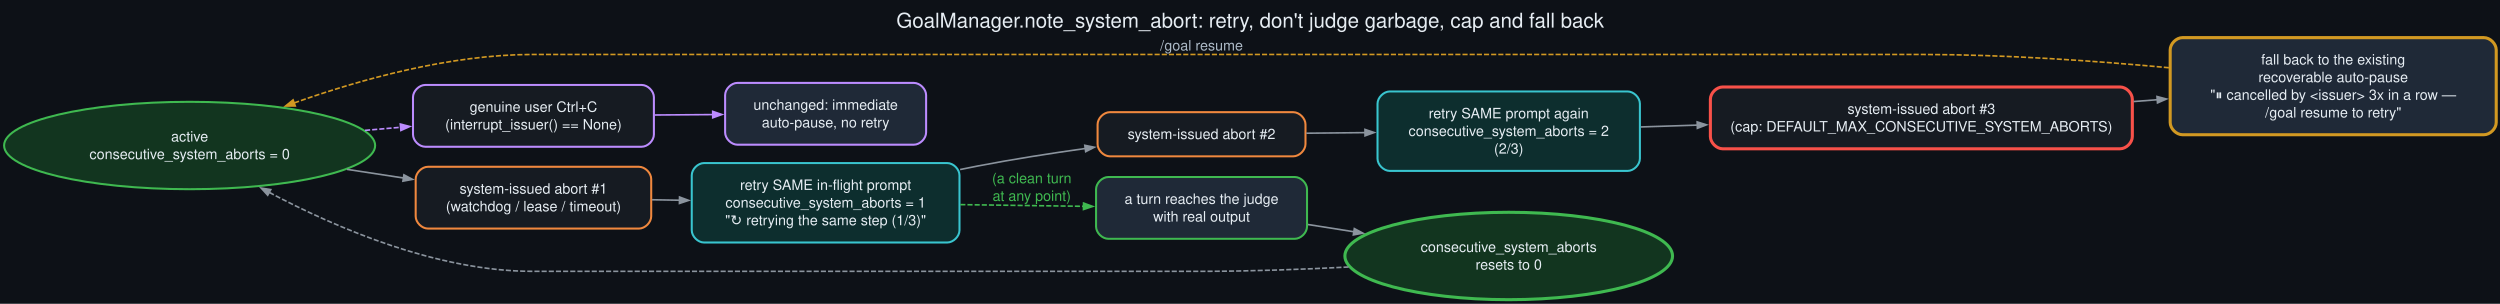
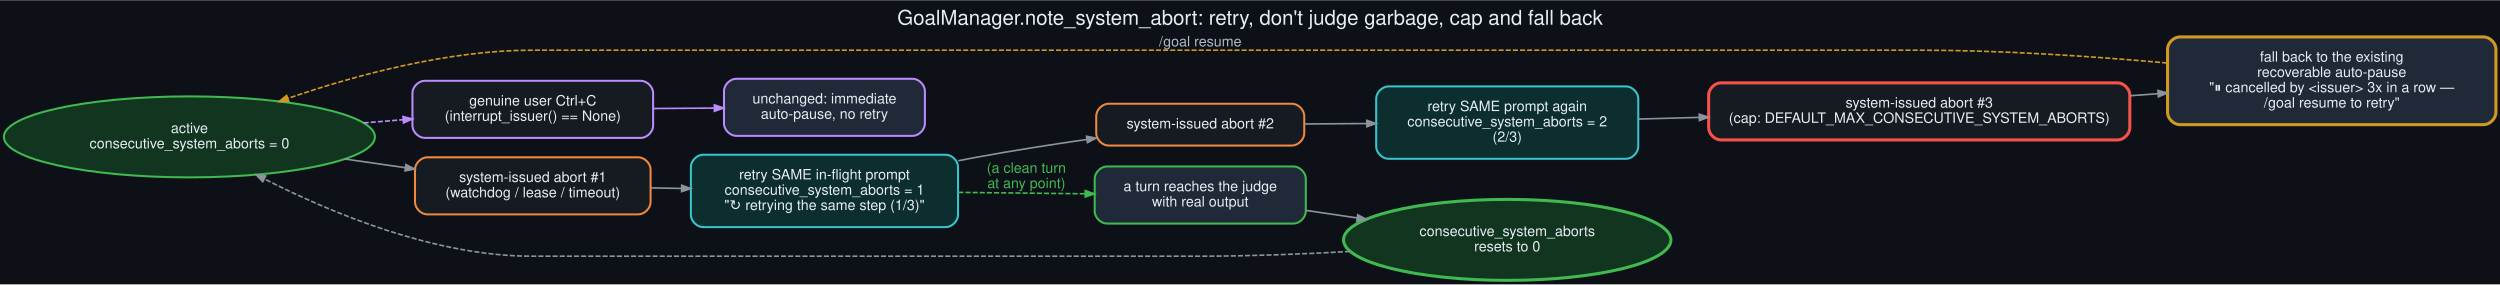
- <svg xmlns="http://www.w3.org/2000/svg" width="2444pt" height="297pt" viewBox="0.00 0.00 2444.00 297.00">
-   <g id="graph0" class="graph" transform="scale(1 1) rotate(0) translate(4 292.97)">
-     <polygon fill="#0d1117" stroke="none" points="-4,4 -4,-292.97 2440.32,-292.97 2440.32,4 -4,4" />
-     <text xml:space="preserve" text-anchor="middle" x="1218.16" y="-265.97" font-family="Helvetica,sans-Serif" font-size="20.00" fill="#e6edf3">GoalManager.note_system_abort: retry, don't judge garbage, cap and fall back</text>
+ <svg xmlns="http://www.w3.org/2000/svg" width="2451pt" height="279pt" viewBox="0.00 0.00 2451.48 278.60">
+   <g id="graph0" class="graph" transform="scale(1 1) rotate(0) translate(4 274.6)">
+     <polygon fill="#0d1117" stroke="transparent" points="-4,4 -4,-274.6 2447.48,-274.6 2447.48,4 -4,4" />
+     <text text-anchor="middle" x="1221.74" y="-250.6" font-family="Helvetica,sans-Serif" font-size="20.00" fill="#e6edf3">GoalManager.note_system_abort: retry, don't judge garbage, cap and fall back</text>
    <g id="node1" class="node">
-       <ellipse fill="#12351f" stroke="#3fb950" stroke-width="2" cx="181.37" cy="-150.72" rx="181.37" ry="42.72" />
-       <text xml:space="preserve" text-anchor="middle" x="181.37" y="-154.67" font-family="Helvetica,sans-Serif" font-size="14.00" fill="#e6edf3">active</text>
-       <text xml:space="preserve" text-anchor="middle" x="181.37" y="-137.42" font-family="Helvetica,sans-Serif" font-size="14.00" fill="#e6edf3">consecutive_system_aborts = 0</text>
+       <ellipse fill="#12351f" stroke="#3fb950" stroke-width="2" cx="181.73" cy="-140.6" rx="181.95" ry="39.7" />
+       <text text-anchor="middle" x="181.73" y="-144.4" font-family="Helvetica,sans-Serif" font-size="14.00" fill="#e6edf3">active</text>
+       <text text-anchor="middle" x="181.73" y="-129.4" font-family="Helvetica,sans-Serif" font-size="14.00" fill="#e6edf3">consecutive_system_aborts = 0</text>
    </g>
    <g id="node2" class="node">
-       <path fill="#161b22" stroke="#f0883e" stroke-width="2" d="M620.62,-129.93C620.62,-129.93 414.37,-129.93 414.37,-129.93 408.37,-129.93 402.37,-123.93 402.37,-117.93 402.37,-117.93 402.37,-81.51 402.37,-81.51 402.37,-75.51 408.37,-69.51 414.37,-69.51 414.37,-69.51 620.62,-69.51 620.62,-69.51 626.62,-69.51 632.62,-75.51 632.62,-81.51 632.62,-81.51 632.62,-117.93 632.62,-117.93 632.62,-123.93 626.62,-129.93 620.62,-129.93" />
-       <text xml:space="preserve" text-anchor="middle" x="517.5" y="-103.67" font-family="Helvetica,sans-Serif" font-size="14.00" fill="#e6edf3">system-issued abort #1</text>
-       <text xml:space="preserve" text-anchor="middle" x="517.5" y="-86.42" font-family="Helvetica,sans-Serif" font-size="14.00" fill="#e6edf3">(watchdog / lease / timeout)</text>
+       <path fill="#161b22" stroke="#f0883e" stroke-width="2" d="M621.95,-120.6C621.95,-120.6 414.95,-120.6 414.95,-120.6 408.95,-120.6 402.95,-114.6 402.95,-108.6 402.95,-108.6 402.95,-76.6 402.95,-76.6 402.95,-70.6 408.95,-64.6 414.95,-64.6 414.95,-64.6 621.95,-64.6 621.95,-64.6 627.95,-64.6 633.95,-70.6 633.95,-76.6 633.95,-76.6 633.95,-108.6 633.95,-108.6 633.95,-114.6 627.95,-120.6 621.95,-120.6" />
+       <text text-anchor="middle" x="518.45" y="-96.4" font-family="Helvetica,sans-Serif" font-size="14.00" fill="#e6edf3">system-issued abort #1</text>
+       <text text-anchor="middle" x="518.45" y="-81.4" font-family="Helvetica,sans-Serif" font-size="14.00" fill="#e6edf3">(watchdog / lease / timeout)</text>
    </g>
    <g id="edge1" class="edge">
-       <path fill="none" stroke="#8b949e" stroke-width="1.6" d="M335.26,-127.39C353.75,-124.56 372.49,-121.7 390.54,-118.95" />
-       <polygon fill="#8b949e" stroke="#8b949e" stroke-width="1.6" points="390.86,-122.09 399.29,-117.61 389.91,-115.86 390.86,-122.09" />
+       <path fill="none" stroke="#8b949e" stroke-width="1.6" d="M333.93,-118.92C353.82,-116.06 374.02,-113.17 393.39,-110.39" />
+       <polygon fill="#8b949e" stroke="#8b949e" stroke-width="1.6" points="394.07,-113.47 402.53,-109.08 393.17,-107.24 394.07,-113.47" />
    </g>
    <g id="node10" class="node">
-       <path fill="#161b22" stroke="#bc8cff" stroke-width="2" d="M623.25,-209.93C623.25,-209.93 411.75,-209.93 411.75,-209.93 405.75,-209.93 399.75,-203.93 399.75,-197.93 399.75,-197.93 399.75,-161.51 399.75,-161.51 399.75,-155.51 405.75,-149.51 411.75,-149.51 411.75,-149.51 623.25,-149.51 623.25,-149.51 629.25,-149.51 635.25,-155.51 635.25,-161.51 635.25,-161.51 635.25,-197.93 635.25,-197.93 635.25,-203.93 629.25,-209.93 623.25,-209.93" />
-       <text xml:space="preserve" text-anchor="middle" x="517.5" y="-183.67" font-family="Helvetica,sans-Serif" font-size="14.00" fill="#e6edf3">genuine user Ctrl+C</text>
-       <text xml:space="preserve" text-anchor="middle" x="517.5" y="-166.42" font-family="Helvetica,sans-Serif" font-size="14.00" fill="#e6edf3">(interrupt_issuer() == None)</text>
+       <path fill="#161b22" stroke="#bc8cff" stroke-width="2" d="M624.45,-195.6C624.45,-195.6 412.45,-195.6 412.45,-195.6 406.45,-195.6 400.45,-189.6 400.45,-183.6 400.45,-183.6 400.45,-151.6 400.45,-151.6 400.45,-145.6 406.45,-139.6 412.45,-139.6 412.45,-139.6 624.45,-139.6 624.45,-139.6 630.45,-139.6 636.45,-145.6 636.45,-151.6 636.45,-151.6 636.45,-183.6 636.45,-183.6 636.45,-189.6 630.45,-195.6 624.45,-195.6" />
+       <text text-anchor="middle" x="518.45" y="-171.4" font-family="Helvetica,sans-Serif" font-size="14.00" fill="#e6edf3">genuine user Ctrl+C</text>
+       <text text-anchor="middle" x="518.45" y="-156.4" font-family="Helvetica,sans-Serif" font-size="14.00" fill="#e6edf3">(interrupt_issuer() == None)</text>
    </g>
    <g id="edge11" class="edge">
-       <path fill="none" stroke="#bc8cff" stroke-width="1.6" stroke-dasharray="5,2" d="M352.86,-165.52C364.56,-166.54 376.25,-167.55 387.68,-168.54" />
-       <polygon fill="#bc8cff" stroke="#bc8cff" stroke-width="1.6" points="387.36,-171.68 396.6,-169.32 387.91,-165.4 387.36,-171.68" />
+       <path fill="none" stroke="#bc8cff" stroke-width="1.6" stroke-dasharray="5,2" d="M352.54,-154.3C365.56,-155.35 378.57,-156.39 391.23,-157.42" />
+       <polygon fill="#bc8cff" stroke="#bc8cff" stroke-width="1.6" points="391.17,-160.57 400.39,-158.16 391.68,-154.29 391.17,-160.57" />
    </g>
    <g id="node3" class="node">
-       <path fill="#0d2e2e" stroke="#39c5cf" stroke-width="2" d="M922,-133.56C922,-133.56 684.25,-133.56 684.25,-133.56 678.25,-133.56 672.25,-127.56 672.25,-121.56 672.25,-121.56 672.25,-67.89 672.25,-67.89 672.25,-61.89 678.25,-55.89 684.25,-55.89 684.25,-55.89 922,-55.89 922,-55.89 928,-55.89 934,-61.89 934,-67.89 934,-67.89 934,-121.56 934,-121.56 934,-127.56 928,-133.56 922,-133.56" />
-       <text xml:space="preserve" text-anchor="middle" x="803.12" y="-107.3" font-family="Helvetica,sans-Serif" font-size="14.00" fill="#e6edf3">retry SAME in-flight prompt</text>
-       <text xml:space="preserve" text-anchor="middle" x="803.12" y="-90.05" font-family="Helvetica,sans-Serif" font-size="14.00" fill="#e6edf3">consecutive_system_aborts = 1</text>
-       <text xml:space="preserve" text-anchor="middle" x="803.12" y="-72.8" font-family="Helvetica,sans-Serif" font-size="14.00" fill="#e6edf3">"↻ retrying the same step (1/3)"</text>
+       <path fill="#0d2e2e" stroke="#39c5cf" stroke-width="2" d="M923.45,-123.1C923.45,-123.1 685.45,-123.1 685.45,-123.1 679.45,-123.1 673.45,-117.1 673.45,-111.1 673.45,-111.1 673.45,-64.1 673.45,-64.1 673.45,-58.1 679.45,-52.1 685.45,-52.1 685.45,-52.1 923.45,-52.1 923.45,-52.1 929.45,-52.1 935.45,-58.1 935.45,-64.1 935.45,-64.1 935.45,-111.1 935.45,-111.1 935.45,-117.1 929.45,-123.1 923.45,-123.1" />
+       <text text-anchor="middle" x="804.45" y="-98.9" font-family="Helvetica,sans-Serif" font-size="14.00" fill="#e6edf3">retry SAME in-flight prompt</text>
+       <text text-anchor="middle" x="804.45" y="-83.9" font-family="Helvetica,sans-Serif" font-size="14.00" fill="#e6edf3">consecutive_system_aborts = 1</text>
+       <text text-anchor="middle" x="804.45" y="-68.9" font-family="Helvetica,sans-Serif" font-size="14.00" fill="#e6edf3">"↻ retrying the same step (1/3)"</text>
    </g>
    <g id="edge2" class="edge">
-       <path fill="none" stroke="#8b949e" stroke-width="1.6" d="M633.45,-97.7C642.3,-97.54 651.3,-97.38 660.3,-97.22" />
-       <polygon fill="#8b949e" stroke="#8b949e" stroke-width="1.6" points="660.32,-100.37 669.26,-97.07 660.21,-94.07 660.32,-100.37" />
+       <path fill="none" stroke="#8b949e" stroke-width="1.6" d="M634.15,-90.58C644.05,-90.4 654.13,-90.23 664.2,-90.05" />
+       <polygon fill="#8b949e" stroke="#8b949e" stroke-width="1.6" points="664.49,-93.2 673.43,-89.89 664.38,-86.9 664.49,-93.2" />
    </g>
    <g id="node4" class="node">
-       <path fill="#161b22" stroke="#f0883e" stroke-width="2" d="M1260.25,-183.31C1260.25,-183.31 1081,-183.31 1081,-183.31 1075,-183.31 1069,-177.31 1069,-171.31 1069,-171.31 1069,-152.14 1069,-152.14 1069,-146.14 1075,-140.14 1081,-140.14 1081,-140.14 1260.25,-140.14 1260.25,-140.14 1266.25,-140.14 1272.25,-146.14 1272.25,-152.14 1272.25,-152.14 1272.25,-171.31 1272.25,-171.31 1272.25,-177.31 1266.25,-183.31 1260.25,-183.31" />
-       <text xml:space="preserve" text-anchor="middle" x="1170.62" y="-157.05" font-family="Helvetica,sans-Serif" font-size="14.00" fill="#e6edf3">system-issued abort #2</text>
+       <path fill="#161b22" stroke="#f0883e" stroke-width="2" d="M1262.95,-173.1C1262.95,-173.1 1082.95,-173.1 1082.95,-173.1 1076.95,-173.1 1070.95,-167.1 1070.95,-161.1 1070.95,-161.1 1070.95,-144.1 1070.95,-144.1 1070.95,-138.1 1076.95,-132.1 1082.95,-132.1 1082.95,-132.1 1262.95,-132.1 1262.95,-132.1 1268.95,-132.1 1274.95,-138.1 1274.95,-144.1 1274.95,-144.1 1274.95,-161.1 1274.95,-161.1 1274.95,-167.1 1268.95,-173.1 1262.95,-173.1" />
+       <text text-anchor="middle" x="1172.95" y="-148.9" font-family="Helvetica,sans-Serif" font-size="14.00" fill="#e6edf3">system-issued abort #2</text>
    </g>
    <g id="edge3" class="edge">
-       <path fill="none" stroke="#8b949e" stroke-width="1.6" d="M934.6,-127.22C940.47,-128.45 946.29,-129.62 952,-130.72 986.07,-137.28 1023.38,-143.09 1057.34,-147.86" />
-       <polygon fill="#8b949e" stroke="#8b949e" stroke-width="1.6" points="1056.5,-150.92 1065.84,-149.03 1057.36,-144.68 1056.5,-150.92" />
+       <path fill="none" stroke="#8b949e" stroke-width="1.6" d="M935.69,-117.2C941.68,-118.38 947.63,-119.52 953.45,-120.6 988.5,-127.06 1026.89,-133.05 1061.59,-138.06" />
+       <polygon fill="#8b949e" stroke="#8b949e" stroke-width="1.6" points="1061.45,-141.22 1070.8,-139.37 1062.34,-134.98 1061.45,-141.22" />
    </g>
    <g id="node8" class="node">
-       <path fill="#1f2937" stroke="#3fb950" stroke-width="2" d="M1261.75,-119.93C1261.75,-119.93 1079.5,-119.93 1079.5,-119.93 1073.5,-119.93 1067.5,-113.93 1067.5,-107.93 1067.5,-107.93 1067.5,-71.51 1067.5,-71.51 1067.5,-65.51 1073.5,-59.51 1079.5,-59.51 1079.5,-59.51 1261.75,-59.51 1261.75,-59.51 1267.75,-59.51 1273.75,-65.51 1273.75,-71.51 1273.75,-71.51 1273.75,-107.93 1273.75,-107.93 1273.75,-113.93 1267.75,-119.93 1261.75,-119.93" />
-       <text xml:space="preserve" text-anchor="middle" x="1170.62" y="-93.67" font-family="Helvetica,sans-Serif" font-size="14.00" fill="#e6edf3">a turn reaches the judge</text>
-       <text xml:space="preserve" text-anchor="middle" x="1170.62" y="-76.42" font-family="Helvetica,sans-Serif" font-size="14.00" fill="#e6edf3">with real output</text>
+       <path fill="#1f2937" stroke="#3fb950" stroke-width="2" d="M1264.45,-111.6C1264.45,-111.6 1081.45,-111.6 1081.45,-111.6 1075.45,-111.6 1069.45,-105.6 1069.45,-99.6 1069.45,-99.6 1069.45,-67.6 1069.45,-67.6 1069.45,-61.6 1075.45,-55.6 1081.45,-55.6 1081.45,-55.6 1264.45,-55.6 1264.45,-55.6 1270.45,-55.6 1276.45,-61.6 1276.45,-67.6 1276.45,-67.6 1276.45,-99.6 1276.45,-99.6 1276.45,-105.6 1270.45,-111.6 1264.45,-111.6" />
+       <text text-anchor="middle" x="1172.95" y="-87.4" font-family="Helvetica,sans-Serif" font-size="14.00" fill="#e6edf3">a turn reaches the judge</text>
+       <text text-anchor="middle" x="1172.95" y="-72.4" font-family="Helvetica,sans-Serif" font-size="14.00" fill="#e6edf3">with real output</text>
    </g>
    <g id="edge7" class="edge">
-       <path fill="none" stroke="#3fb950" stroke-width="1.6" stroke-dasharray="5,2" d="M934.78,-92.94C974.23,-92.4 1017.21,-91.81 1055.49,-91.28" />
-       <polygon fill="#3fb950" stroke="#3fb950" stroke-width="1.6" points="1055.31,-94.44 1064.26,-91.16 1055.22,-88.14 1055.31,-94.44" />
-       <text xml:space="preserve" text-anchor="middle" x="1000.75" y="-113.87" font-family="Helvetica,sans-Serif" font-size="14.00" fill="#3fb950">  (a clean turn</text>
-       <text xml:space="preserve" text-anchor="middle" x="1000.75" y="-96.62" font-family="Helvetica,sans-Serif" font-size="14.00" fill="#3fb950">  at any point)</text>
+       <path fill="none" stroke="#3fb950" stroke-width="1.6" stroke-dasharray="5,2" d="M935.7,-86.18C976.27,-85.73 1020.63,-85.25 1059.85,-84.82" />
+       <polygon fill="#3fb950" stroke="#3fb950" stroke-width="1.6" points="1060.22,-87.97 1069.18,-84.72 1060.15,-81.67 1060.22,-87.97" />
+       <text text-anchor="middle" x="1002.45" y="-105.4" font-family="Helvetica,sans-Serif" font-size="14.00" fill="#3fb950">  (a clean turn</text>
+       <text text-anchor="middle" x="1002.45" y="-90.4" font-family="Helvetica,sans-Serif" font-size="14.00" fill="#3fb950">  at any point)</text>
    </g>
    <g id="node5" class="node">
-       <path fill="#0d2e2e" stroke="#39c5cf" stroke-width="2" d="M1587.16,-203.56C1587.16,-203.56 1354.66,-203.56 1354.66,-203.56 1348.66,-203.56 1342.66,-197.56 1342.66,-191.56 1342.66,-191.56 1342.66,-137.89 1342.66,-137.89 1342.66,-131.89 1348.66,-125.89 1354.66,-125.89 1354.66,-125.89 1587.16,-125.89 1587.16,-125.89 1593.16,-125.89 1599.16,-131.89 1599.16,-137.89 1599.16,-137.89 1599.16,-191.56 1599.16,-191.56 1599.16,-197.56 1593.16,-203.56 1587.16,-203.56" />
-       <text xml:space="preserve" text-anchor="middle" x="1470.91" y="-177.3" font-family="Helvetica,sans-Serif" font-size="14.00" fill="#e6edf3">retry SAME prompt again</text>
-       <text xml:space="preserve" text-anchor="middle" x="1470.91" y="-160.05" font-family="Helvetica,sans-Serif" font-size="14.00" fill="#e6edf3">consecutive_system_aborts = 2</text>
-       <text xml:space="preserve" text-anchor="middle" x="1470.91" y="-142.8" font-family="Helvetica,sans-Serif" font-size="14.00" fill="#e6edf3">(2/3)</text>
+       <path fill="#0d2e2e" stroke="#39c5cf" stroke-width="2" d="M1590.47,-190.1C1590.47,-190.1 1357.47,-190.1 1357.47,-190.1 1351.47,-190.1 1345.47,-184.1 1345.47,-178.1 1345.47,-178.1 1345.47,-131.1 1345.47,-131.1 1345.47,-125.1 1351.47,-119.1 1357.47,-119.1 1357.47,-119.1 1590.47,-119.1 1590.47,-119.1 1596.47,-119.1 1602.47,-125.1 1602.47,-131.1 1602.47,-131.1 1602.47,-178.1 1602.47,-178.1 1602.47,-184.1 1596.47,-190.1 1590.47,-190.1" />
+       <text text-anchor="middle" x="1473.97" y="-165.9" font-family="Helvetica,sans-Serif" font-size="14.00" fill="#e6edf3">retry SAME prompt again</text>
+       <text text-anchor="middle" x="1473.97" y="-150.9" font-family="Helvetica,sans-Serif" font-size="14.00" fill="#e6edf3">consecutive_system_aborts = 2</text>
+       <text text-anchor="middle" x="1473.97" y="-135.9" font-family="Helvetica,sans-Serif" font-size="14.00" fill="#e6edf3">(2/3)</text>
    </g>
    <g id="edge4" class="edge">
-       <path fill="none" stroke="#8b949e" stroke-width="1.6" d="M1273.02,-162.74C1291.52,-162.93 1311.11,-163.13 1330.48,-163.32" />
-       <polygon fill="#8b949e" stroke="#8b949e" stroke-width="1.6" points="1330.4,-166.47 1339.43,-163.41 1330.46,-160.17 1330.4,-166.47" />
+       <path fill="none" stroke="#8b949e" stroke-width="1.6" d="M1275.19,-153.28C1294.81,-153.41 1315.69,-153.55 1336.23,-153.68" />
+       <polygon fill="#8b949e" stroke="#8b949e" stroke-width="1.6" points="1336.31,-156.83 1345.33,-153.74 1336.35,-150.53 1336.31,-156.83" />
    </g>
    <g id="node6" class="node">
-       <path fill="#161b22" stroke="#f85149" stroke-width="3" d="M2068.57,-207.93C2068.57,-207.93 1680.07,-207.93 1680.07,-207.93 1674.07,-207.93 1668.07,-201.93 1668.07,-195.93 1668.07,-195.93 1668.07,-159.51 1668.07,-159.51 1668.07,-153.51 1674.07,-147.51 1680.07,-147.51 1680.07,-147.51 2068.57,-147.51 2068.57,-147.51 2074.57,-147.51 2080.57,-153.51 2080.57,-159.51 2080.57,-159.51 2080.57,-195.93 2080.57,-195.93 2080.57,-201.93 2074.57,-207.93 2068.57,-207.93" />
-       <text xml:space="preserve" text-anchor="middle" x="1874.32" y="-181.67" font-family="Helvetica,sans-Serif" font-size="14.00" fill="#e6edf3">system-issued abort #3</text>
-       <text xml:space="preserve" text-anchor="middle" x="1874.32" y="-164.42" font-family="Helvetica,sans-Serif" font-size="14.00" fill="#e6edf3">(cap: DEFAULT_MAX_CONSECUTIVE_SYSTEM_ABORTS)</text>
+       <path fill="#161b22" stroke="#f85149" stroke-width="3" d="M2072.48,-193.6C2072.48,-193.6 1683.48,-193.6 1683.48,-193.6 1677.48,-193.6 1671.48,-187.6 1671.48,-181.6 1671.48,-181.6 1671.48,-149.6 1671.48,-149.6 1671.48,-143.6 1677.48,-137.6 1683.48,-137.6 1683.48,-137.6 2072.48,-137.6 2072.48,-137.6 2078.48,-137.6 2084.48,-143.6 2084.48,-149.6 2084.48,-149.6 2084.48,-181.6 2084.48,-181.6 2084.48,-187.6 2078.48,-193.6 2072.48,-193.6" />
+       <text text-anchor="middle" x="1877.98" y="-169.4" font-family="Helvetica,sans-Serif" font-size="14.00" fill="#e6edf3">system-issued abort #3</text>
+       <text text-anchor="middle" x="1877.98" y="-154.4" font-family="Helvetica,sans-Serif" font-size="14.00" fill="#e6edf3">(cap: DEFAULT_MAX_CONSECUTIVE_SYSTEM_ABORTS)</text>
    </g>
    <g id="edge5" class="edge">
-       <path fill="none" stroke="#8b949e" stroke-width="1.6" d="M1600.02,-168.87C1617.86,-169.45 1636.58,-170.06 1655.5,-170.67" />
-       <polygon fill="#8b949e" stroke="#8b949e" stroke-width="1.6" points="1655.15,-173.81 1664.24,-170.95 1655.35,-167.51 1655.15,-173.81" />
+       <path fill="none" stroke="#8b949e" stroke-width="1.6" d="M1602.72,-158.09C1621.84,-158.62 1642,-159.17 1662.33,-159.72" />
+       <polygon fill="#8b949e" stroke="#8b949e" stroke-width="1.6" points="1662.29,-162.87 1671.37,-159.97 1662.46,-156.58 1662.29,-162.87" />
    </g>
    <g id="node7" class="node">
-       <path fill="#1f2937" stroke="#d29922" stroke-width="3" d="M2424.32,-256.18C2424.32,-256.18 2129.57,-256.18 2129.57,-256.18 2123.57,-256.18 2117.57,-250.18 2117.57,-244.18 2117.57,-244.18 2117.57,-173.26 2117.57,-173.26 2117.57,-167.26 2123.57,-161.26 2129.57,-161.26 2129.57,-161.26 2424.32,-161.26 2424.32,-161.26 2430.32,-161.26 2436.32,-167.26 2436.32,-173.26 2436.32,-173.26 2436.32,-244.18 2436.32,-244.18 2436.32,-250.18 2430.32,-256.18 2424.32,-256.18" />
-       <text xml:space="preserve" text-anchor="middle" x="2276.94" y="-229.92" font-family="Helvetica,sans-Serif" font-size="14.00" fill="#e6edf3">fall back to the existing</text>
-       <text xml:space="preserve" text-anchor="middle" x="2276.94" y="-212.67" font-family="Helvetica,sans-Serif" font-size="14.00" fill="#e6edf3">recoverable auto-pause</text>
-       <text xml:space="preserve" text-anchor="middle" x="2276.94" y="-195.42" font-family="Helvetica,sans-Serif" font-size="14.00" fill="#e6edf3">"⏸ cancelled by &lt;issuer&gt; 3x in a row —</text>
-       <text xml:space="preserve" text-anchor="middle" x="2276.94" y="-178.17" font-family="Helvetica,sans-Serif" font-size="14.00" fill="#e6edf3">/goal resume to retry"</text>
+       <path fill="#1f2937" stroke="#d29922" stroke-width="3" d="M2431.48,-238.6C2431.48,-238.6 2133.48,-238.6 2133.48,-238.6 2127.48,-238.6 2121.48,-232.6 2121.48,-226.6 2121.48,-226.6 2121.48,-164.6 2121.48,-164.6 2121.48,-158.6 2127.48,-152.6 2133.48,-152.6 2133.48,-152.6 2431.48,-152.6 2431.48,-152.6 2437.48,-152.6 2443.48,-158.6 2443.48,-164.6 2443.48,-164.6 2443.48,-226.6 2443.48,-226.6 2443.48,-232.6 2437.48,-238.6 2431.48,-238.6" />
+       <text text-anchor="middle" x="2282.48" y="-214.4" font-family="Helvetica,sans-Serif" font-size="14.00" fill="#e6edf3">fall back to the existing</text>
+       <text text-anchor="middle" x="2282.48" y="-199.4" font-family="Helvetica,sans-Serif" font-size="14.00" fill="#e6edf3">recoverable auto-pause</text>
+       <text text-anchor="middle" x="2282.48" y="-184.4" font-family="Helvetica,sans-Serif" font-size="14.00" fill="#e6edf3">"⏸ cancelled by &lt;issuer&gt; 3x in a row —</text>
+       <text text-anchor="middle" x="2282.48" y="-169.4" font-family="Helvetica,sans-Serif" font-size="14.00" fill="#e6edf3">/goal resume to retry"</text>
    </g>
    <g id="edge6" class="edge">
-       <path fill="none" stroke="#8b949e" stroke-width="1.6" d="M2081.79,-193.7C2089.57,-194.3 2097.35,-194.9 2105.06,-195.5" />
-       <polygon fill="#8b949e" stroke="#8b949e" stroke-width="1.6" points="2104.68,-198.63 2113.9,-196.18 2105.17,-192.35 2104.68,-198.63" />
+       <path fill="none" stroke="#8b949e" stroke-width="1.6" d="M2084.65,-180.93C2093.87,-181.61 2103.08,-182.3 2112.2,-182.98" />
+       <polygon fill="#8b949e" stroke="#8b949e" stroke-width="1.6" points="2112.08,-186.13 2121.28,-183.66 2112.54,-179.85 2112.08,-186.13" />
    </g>
    <g id="edge10" class="edge">
-       <path fill="none" stroke="#d29922" stroke-width="1.6" stroke-dasharray="5,2" d="M2116.3,-226.76C2042.99,-233.58 1954.84,-239.72 1875.32,-239.72 516.5,-239.72 516.5,-239.72 516.5,-239.72 436.32,-239.72 348.85,-215.5 283.53,-192.32" />
-       <polygon fill="#d29922" stroke="#d29922" stroke-width="1.6" points="284.64,-189.38 275.11,-189.29 282.51,-195.3 284.64,-189.38" />
-       <text xml:space="preserve" text-anchor="middle" x="1170.62" y="-243.67" font-family="Helvetica,sans-Serif" font-size="14.00" fill="#adbac7">/goal resume</text>
+       <path fill="none" stroke="#d29922" stroke-width="1.6" stroke-dasharray="5,2" d="M2121.08,-213.05C2047.42,-219.65 1958.86,-225.6 1878.98,-225.6 517.45,-225.6 517.45,-225.6 517.45,-225.6 434.97,-225.6 344.47,-201.05 278.39,-178.34" />
+       <polygon fill="#d29922" stroke="#d29922" stroke-width="1.6" points="279.18,-175.28 269.64,-175.29 277.11,-181.23 279.18,-175.28" />
+       <text text-anchor="middle" x="1172.95" y="-229.4" font-family="Helvetica,sans-Serif" font-size="14.00" fill="#adbac7">/goal resume</text>
    </g>
    <g id="node9" class="node">
-       <ellipse fill="#12351f" stroke="#3fb950" stroke-width="3" cx="1470.91" cy="-42.72" rx="160.16" ry="42.72" />
-       <text xml:space="preserve" text-anchor="middle" x="1470.91" y="-46.67" font-family="Helvetica,sans-Serif" font-size="14.00" fill="#e6edf3">consecutive_system_aborts</text>
-       <text xml:space="preserve" text-anchor="middle" x="1470.91" y="-29.42" font-family="Helvetica,sans-Serif" font-size="14.00" fill="#e6edf3">resets to 0</text>
+       <ellipse fill="#12351f" stroke="#3fb950" stroke-width="3" cx="1473.97" cy="-39.6" rx="160.53" ry="39.7" />
+       <text text-anchor="middle" x="1473.97" y="-43.4" font-family="Helvetica,sans-Serif" font-size="14.00" fill="#e6edf3">consecutive_system_aborts</text>
+       <text text-anchor="middle" x="1473.97" y="-28.4" font-family="Helvetica,sans-Serif" font-size="14.00" fill="#e6edf3">resets to 0</text>
    </g>
    <g id="edge8" class="edge">
-       <path fill="none" stroke="#8b949e" stroke-width="1.6" d="M1274.69,-73.48C1289.26,-71.19 1304.47,-68.79 1319.71,-66.39" />
-       <polygon fill="#8b949e" stroke="#8b949e" stroke-width="1.6" points="1320,-69.53 1328.4,-65.02 1319.02,-63.31 1320,-69.53" />
+       <path fill="none" stroke="#8b949e" stroke-width="1.6" d="M1276.86,-68.46C1292.89,-66.1 1309.72,-63.62 1326.5,-61.15" />
+       <polygon fill="#8b949e" stroke="#8b949e" stroke-width="1.6" points="1327.37,-64.21 1335.81,-59.78 1326.45,-57.97 1327.37,-64.21" />
    </g>
    <g id="edge9" class="edge">
-       <path fill="none" stroke="#8b949e" stroke-width="1.6" stroke-dasharray="5,2" d="M1314.39,-31.94C1268.44,-29.56 1218.03,-27.72 1171.62,-27.72 516.5,-27.72 516.5,-27.72 516.5,-27.72 423.75,-27.72 324.94,-69.98 259.04,-104.96" />
-       <polygon fill="#8b949e" stroke="#8b949e" stroke-width="1.6" points="257.71,-102.09 251.28,-109.13 260.7,-107.64 257.71,-102.09" />
+       <path fill="none" stroke="#8b949e" stroke-width="1.6" stroke-dasharray="5,2" d="M1319.78,-28.25C1273,-25.63 1221.39,-23.6 1173.95,-23.6 517.45,-23.6 517.45,-23.6 517.45,-23.6 423,-23.6 321.52,-65.63 255.37,-99.31" />
+       <polygon fill="#8b949e" stroke="#8b949e" stroke-width="1.6" points="253.64,-96.66 247.08,-103.58 256.53,-102.26 253.64,-96.66" />
    </g>
    <g id="node11" class="node">
-       <path fill="#1f2937" stroke="#bc8cff" stroke-width="2" d="M889.37,-211.93C889.37,-211.93 716.87,-211.93 716.87,-211.93 710.87,-211.93 704.87,-205.93 704.87,-199.93 704.87,-199.93 704.87,-163.51 704.87,-163.51 704.87,-157.51 710.87,-151.51 716.87,-151.51 716.87,-151.51 889.37,-151.51 889.37,-151.51 895.37,-151.51 901.37,-157.51 901.37,-163.51 901.37,-163.51 901.37,-199.93 901.37,-199.93 901.37,-205.93 895.37,-211.93 889.37,-211.93" />
-       <text xml:space="preserve" text-anchor="middle" x="803.12" y="-185.67" font-family="Helvetica,sans-Serif" font-size="14.00" fill="#e6edf3">unchanged: immediate</text>
-       <text xml:space="preserve" text-anchor="middle" x="803.12" y="-168.42" font-family="Helvetica,sans-Serif" font-size="14.00" fill="#e6edf3">auto-pause, no retry</text>
+       <path fill="#1f2937" stroke="#bc8cff" stroke-width="2" d="M890.95,-197.6C890.95,-197.6 717.95,-197.6 717.95,-197.6 711.95,-197.6 705.95,-191.6 705.95,-185.6 705.95,-185.6 705.95,-153.6 705.95,-153.6 705.95,-147.6 711.95,-141.6 717.95,-141.6 717.95,-141.6 890.95,-141.6 890.95,-141.6 896.95,-141.6 902.95,-147.6 902.95,-153.6 902.95,-153.6 902.95,-185.6 902.95,-185.6 902.95,-191.6 896.95,-197.6 890.95,-197.6" />
+       <text text-anchor="middle" x="804.45" y="-173.4" font-family="Helvetica,sans-Serif" font-size="14.00" fill="#e6edf3">unchanged: immediate</text>
+       <text text-anchor="middle" x="804.45" y="-158.4" font-family="Helvetica,sans-Serif" font-size="14.00" fill="#e6edf3">auto-pause, no retry</text>
    </g>
    <g id="edge12" class="edge">
-       <path fill="none" stroke="#bc8cff" stroke-width="1.6" d="M635.9,-180.55C654.8,-180.68 674.29,-180.82 692.97,-180.95" />
-       <polygon fill="#bc8cff" stroke="#bc8cff" stroke-width="1.6" points="692.74,-184.1 701.76,-181.02 692.78,-177.8 692.74,-184.1" />
+       <path fill="none" stroke="#bc8cff" stroke-width="1.6" d="M636.61,-168.42C656.39,-168.56 676.84,-168.71 696.35,-168.84" />
+       <polygon fill="#bc8cff" stroke="#bc8cff" stroke-width="1.6" points="696.53,-171.99 705.55,-168.91 696.57,-165.7 696.53,-171.99" />
    </g>
  </g>
</svg>
